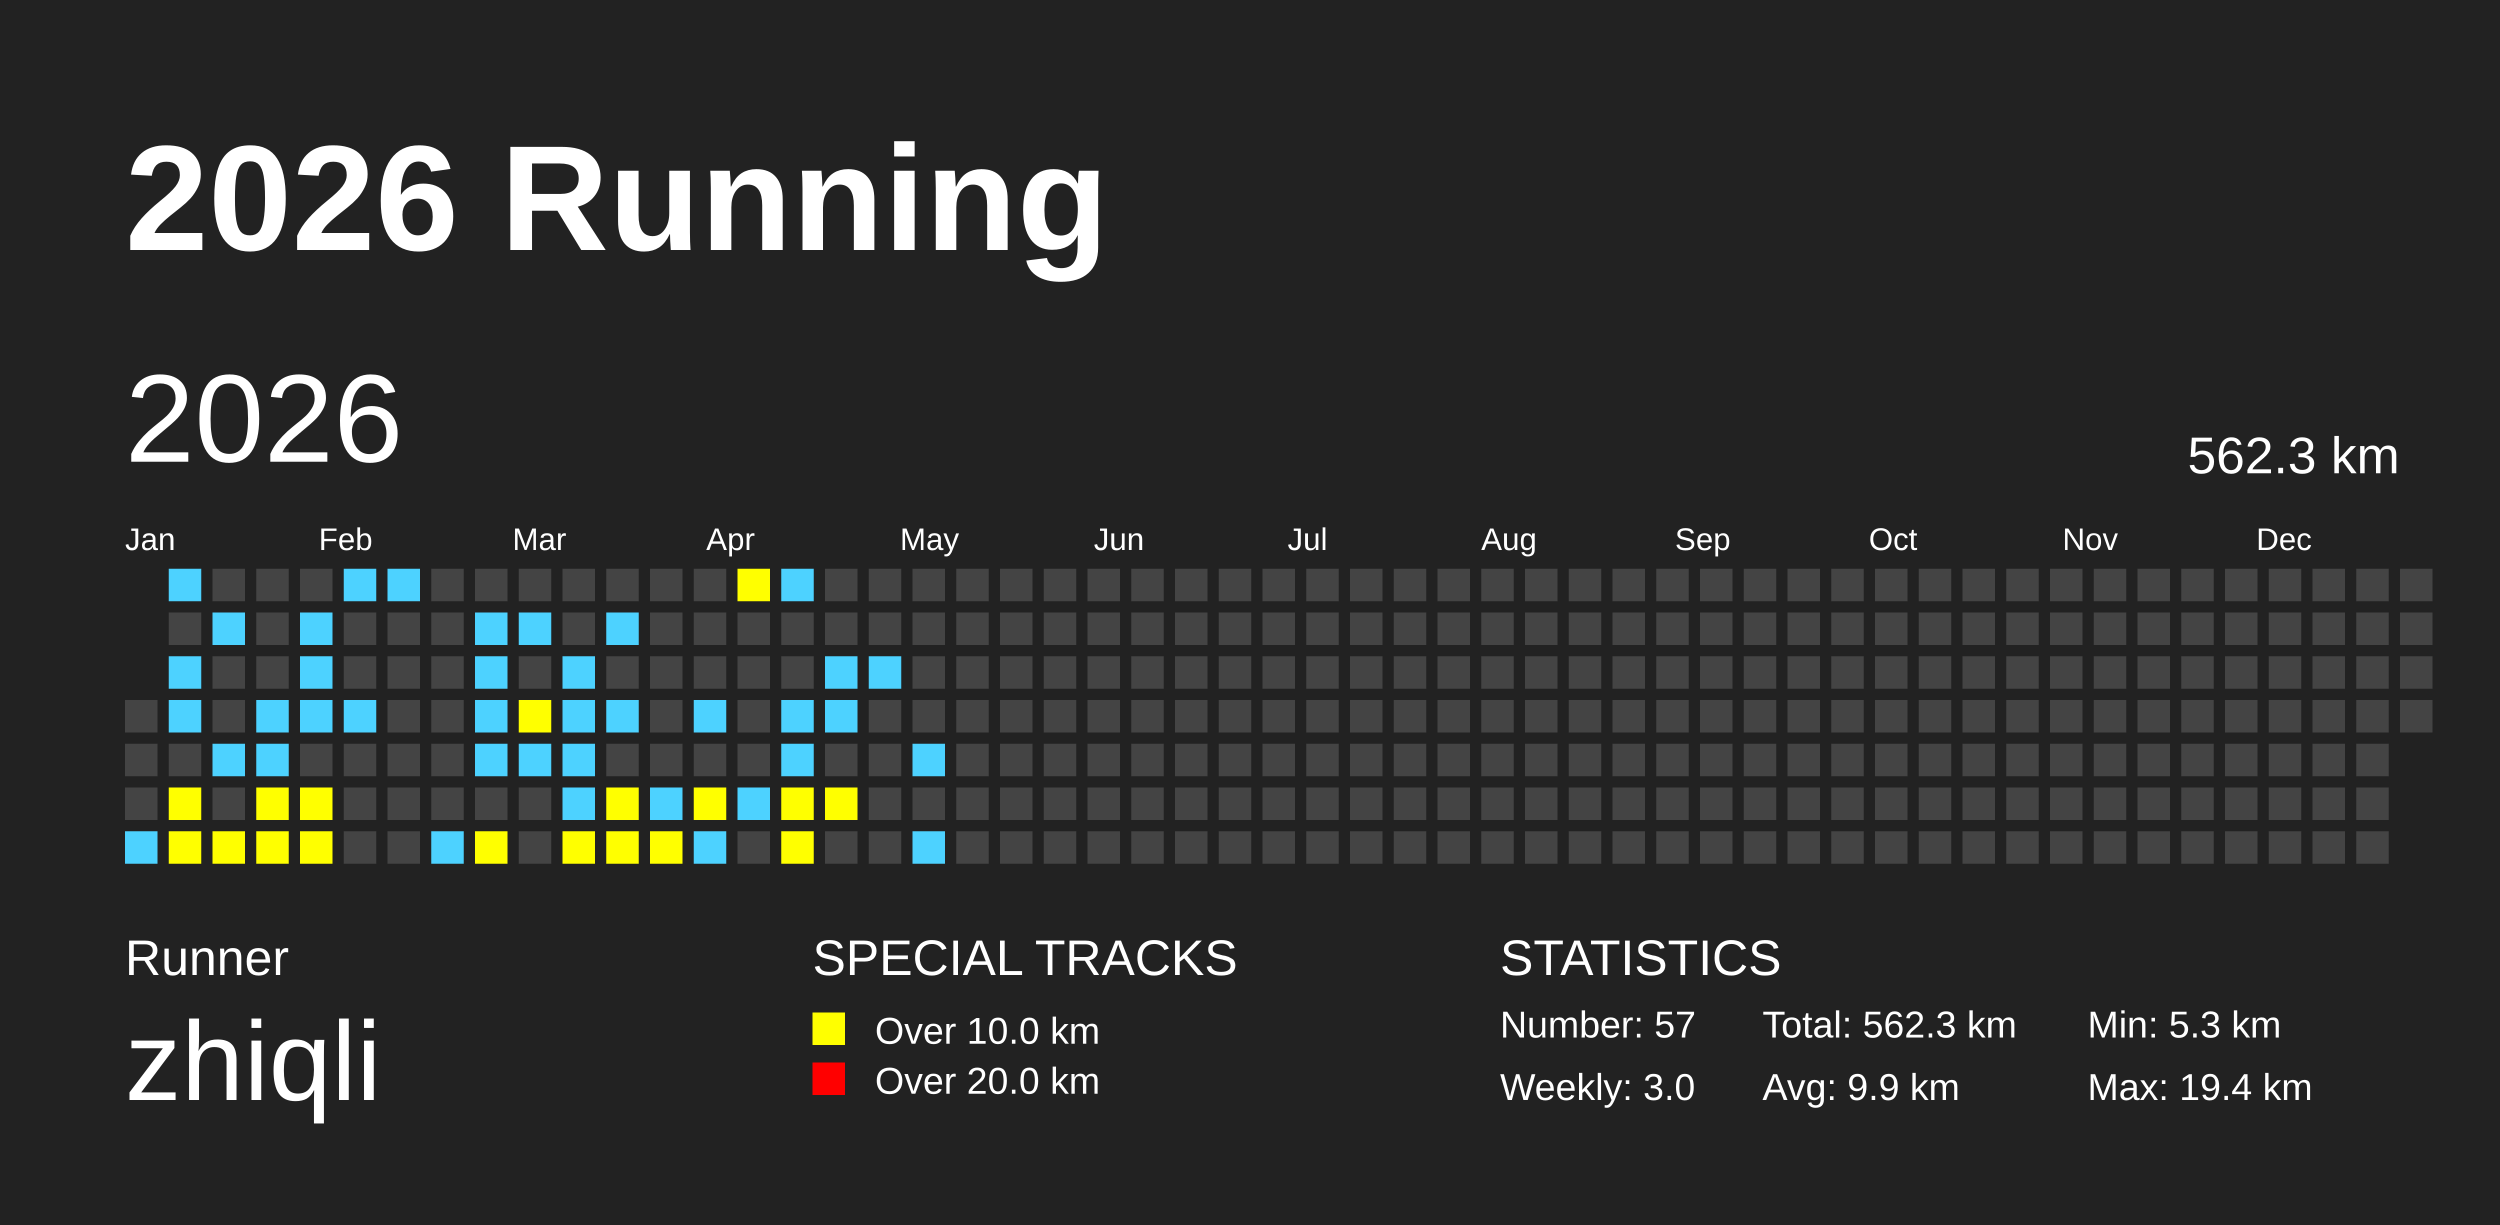
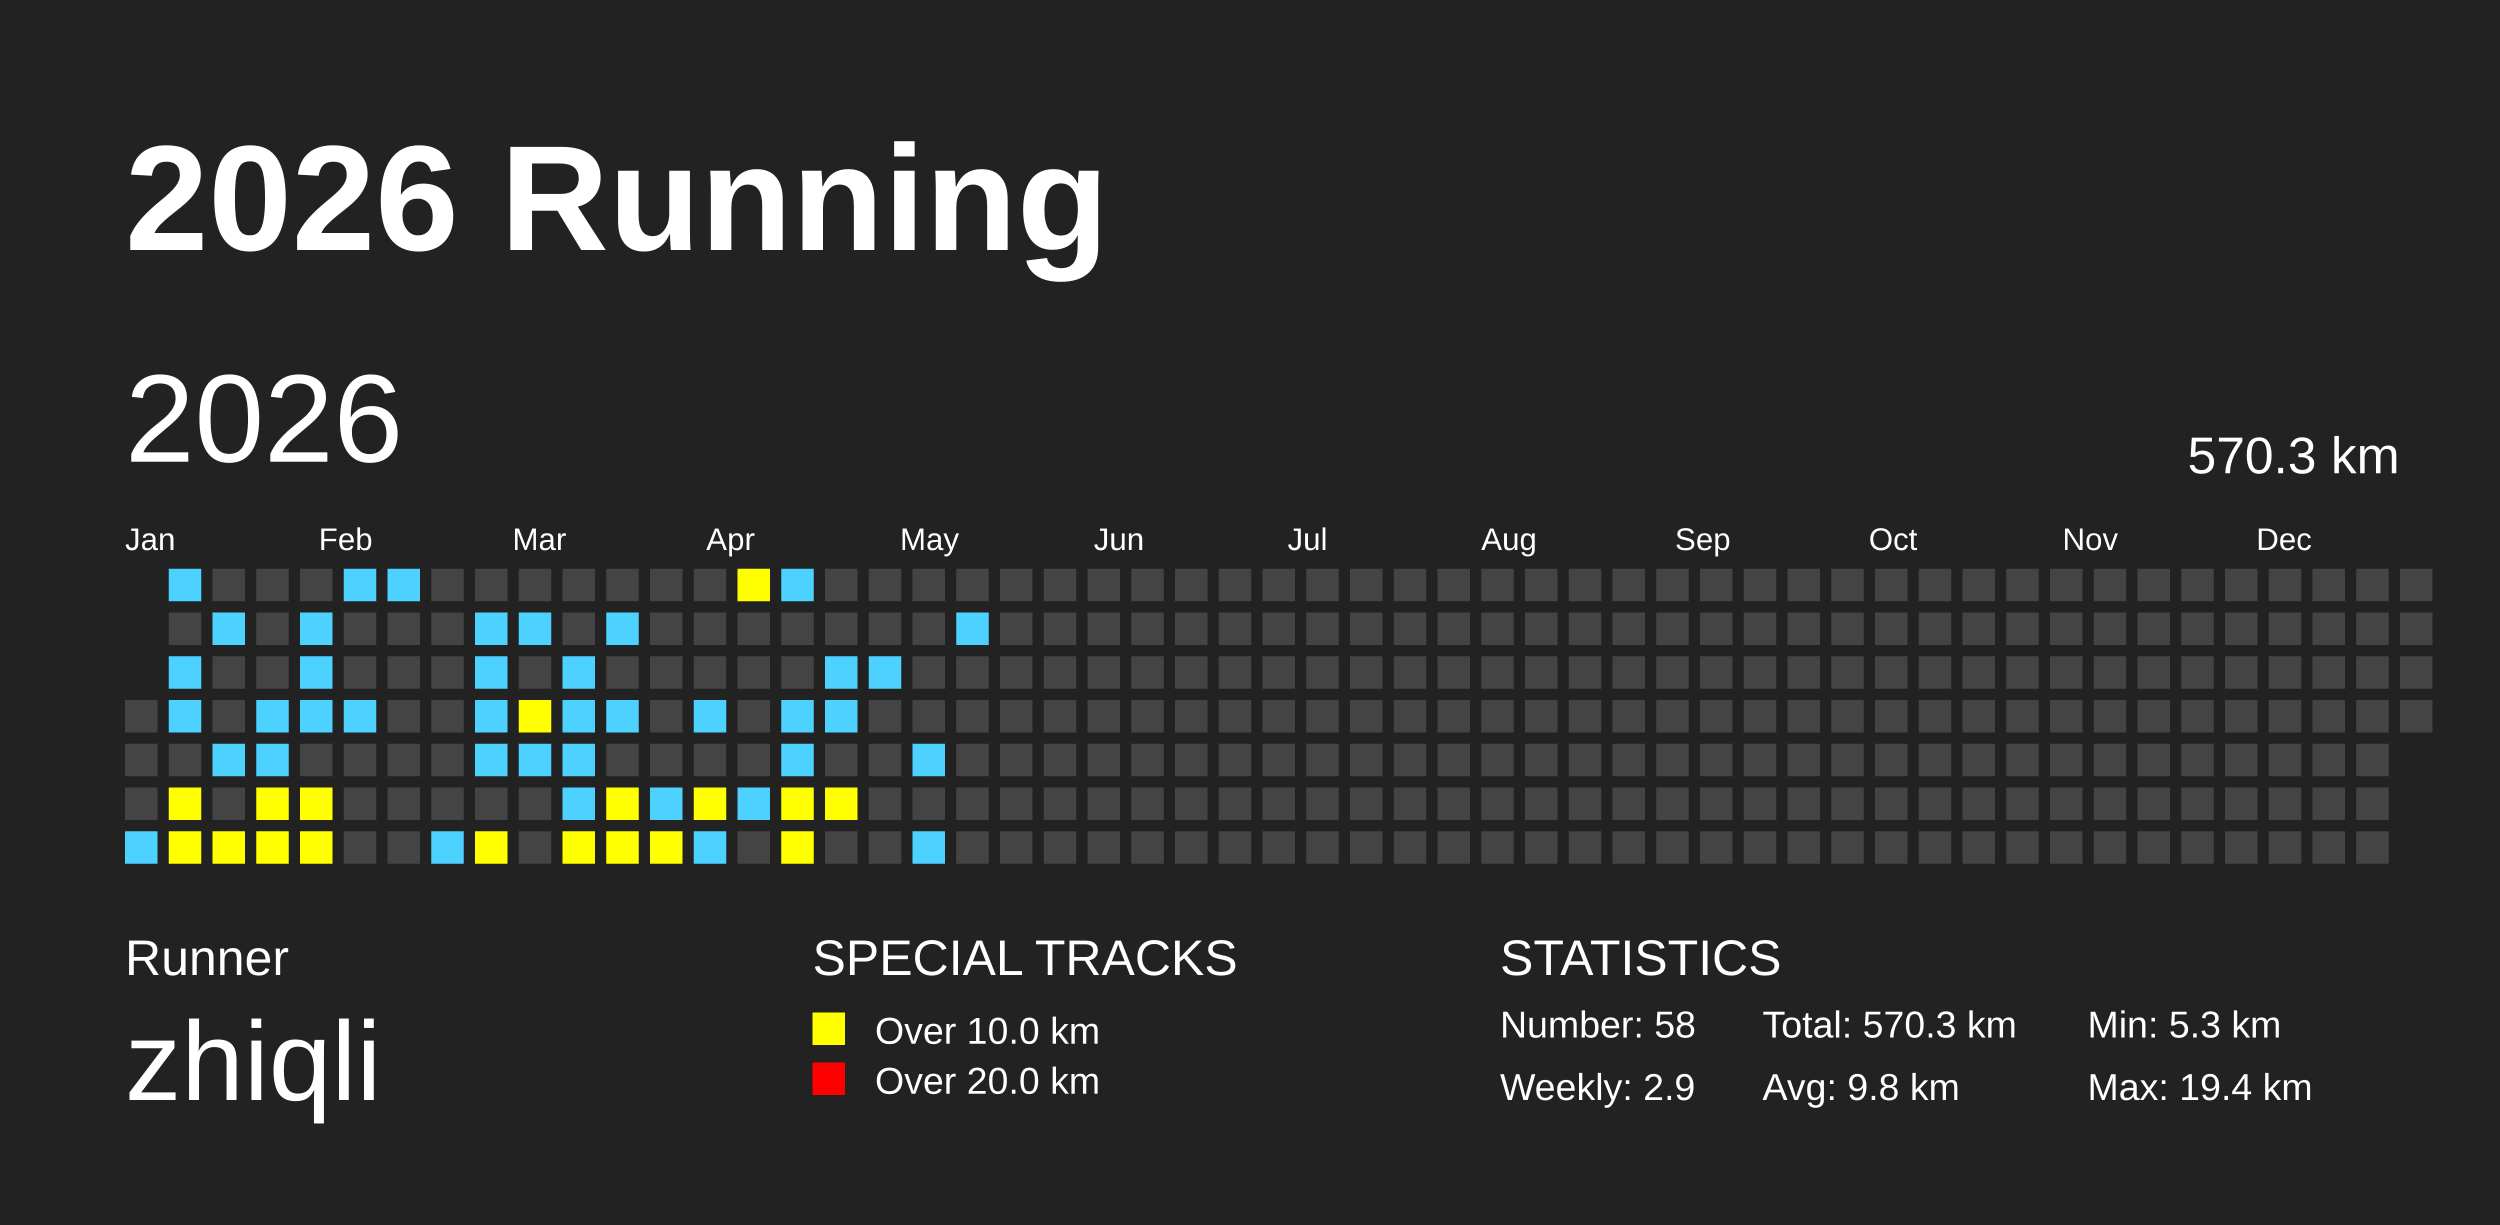
<svg xmlns="http://www.w3.org/2000/svg" baseProfile="full" height="98mm" version="1.1" viewBox="0,0,200,98" width="200mm">
  <defs />
  <rect fill="#222222" height="98" width="200" x="0" y="0" />
  <text fill="#FFFFFF" style="font-size:12px; font-family:Arial; font-weight:bold;" x="10" y="20">2026 Running</text>
  <text fill="#FFFFFF" style="font-size:4px; font-family:Arial" x="10" y="78">Runner</text>
  <text fill="#FFFFFF" style="font-size:9px; font-family:Arial" x="10" y="88">zhiqli</text>
  <text fill="#FFFFFF" style="font-size:4px; font-family:Arial" x="65" y="78">SPECIAL TRACKS</text>
  <rect fill="yellow" height="2.6" width="2.6" x="65" y="81" />
  <text fill="#FFFFFF" style="font-size:3px; font-family:Arial" x="70" y="83.5">Over 10.0 km</text>
  <rect fill="red" height="2.6" width="2.6" x="65" y="85" />
  <text fill="#FFFFFF" style="font-size:3px; font-family:Arial" x="70" y="87.5">Over 20.0 km</text>
  <text fill="#FFFFFF" style="font-size:4px; font-family:Arial" x="120" y="78">STATISTICS</text>
-   <text fill="#FFFFFF" style="font-size:3px; font-family:Arial" x="120" y="83">Number: 57</text>
-   <text fill="#FFFFFF" style="font-size:3px; font-family:Arial" x="120" y="88">Weekly: 3.0</text>
-   <text fill="#FFFFFF" style="font-size:3px; font-family:Arial" x="141" y="83">Total: 562.3 km</text>
-   <text fill="#FFFFFF" style="font-size:3px; font-family:Arial" x="141" y="88">Avg: 9.9 km</text>
+   <text fill="#FFFFFF" style="font-size:3px; font-family:Arial" x="120" y="83">Number: 58</text>
+   <text fill="#FFFFFF" style="font-size:3px; font-family:Arial" x="120" y="88">Weekly: 2.9</text>
+   <text fill="#FFFFFF" style="font-size:3px; font-family:Arial" x="141" y="83">Total: 570.3 km</text>
+   <text fill="#FFFFFF" style="font-size:3px; font-family:Arial" x="141" y="88">Avg: 9.8 km</text>
  <text fill="#FFFFFF" style="font-size:3px; font-family:Arial" x="167" y="83">Min: 5.3 km</text>
  <text fill="#FFFFFF" style="font-size:3px; font-family:Arial" x="167" y="88">Max: 19.4 km</text>
  <text dominant-baseline="hanging" fill="#FFFFFF" style="font-size:10.0px; font-family:Arial;" x="10" y="30">2026</text>
-   <text dominant-baseline="hanging" fill="#FFFFFF" style="font-size:4.125px; font-family:Arial;" x="175" y="35">562.3 km</text>
+   <text dominant-baseline="hanging" fill="#FFFFFF" style="font-size:4.125px; font-family:Arial;" x="175" y="35">570.3 km</text>
  <text fill="#FFFFFF" style="font-size:2.5px; font-family:Arial" x="10.0" y="44">Jan</text>
  <text fill="#FFFFFF" style="font-size:2.5px; font-family:Arial" x="25.5" y="44">Feb</text>
  <text fill="#FFFFFF" style="font-size:2.5px; font-family:Arial" x="41.0" y="44">Mar</text>
  <text fill="#FFFFFF" style="font-size:2.5px; font-family:Arial" x="56.5" y="44">Apr</text>
  <text fill="#FFFFFF" style="font-size:2.5px; font-family:Arial" x="72.0" y="44">May</text>
  <text fill="#FFFFFF" style="font-size:2.5px; font-family:Arial" x="87.5" y="44">Jun</text>
  <text fill="#FFFFFF" style="font-size:2.5px; font-family:Arial" x="103.0" y="44">Jul</text>
  <text fill="#FFFFFF" style="font-size:2.5px; font-family:Arial" x="118.5" y="44">Aug</text>
  <text fill="#FFFFFF" style="font-size:2.5px; font-family:Arial" x="134.0" y="44">Sep</text>
  <text fill="#FFFFFF" style="font-size:2.5px; font-family:Arial" x="149.5" y="44">Oct</text>
  <text fill="#FFFFFF" style="font-size:2.5px; font-family:Arial" x="165.0" y="44">Nov</text>
  <text fill="#FFFFFF" style="font-size:2.5px; font-family:Arial" x="180.5" y="44">Dec</text>
  <rect fill="#444444" height="2.6" width="2.6" x="10.0" y="56.0" />
  <rect fill="#444444" height="2.6" width="2.6" x="10.0" y="59.5" />
  <rect fill="#444444" height="2.6" width="2.6" x="10.0" y="63.0" />
  <rect fill="#4DD2FF" height="2.6" width="2.6" x="10.0" y="66.5" />
  <rect fill="#4DD2FF" height="2.6" width="2.6" x="13.5" y="45.5" />
  <rect fill="#444444" height="2.6" width="2.6" x="13.5" y="49.0" />
  <rect fill="#4DD2FF" height="2.6" width="2.6" x="13.5" y="52.5" />
  <rect fill="#4DD2FF" height="2.6" width="2.6" x="13.5" y="56.0" />
  <rect fill="#444444" height="2.6" width="2.6" x="13.5" y="59.5" />
  <rect fill="yellow" height="2.6" width="2.6" x="13.5" y="63.0" />
  <rect fill="yellow" height="2.6" width="2.6" x="13.5" y="66.5" />
  <rect fill="#444444" height="2.6" width="2.6" x="17.0" y="45.5" />
  <rect fill="#4DD2FF" height="2.6" width="2.6" x="17.0" y="49.0" />
  <rect fill="#444444" height="2.6" width="2.6" x="17.0" y="52.5" />
  <rect fill="#444444" height="2.6" width="2.6" x="17.0" y="56.0" />
  <rect fill="#4DD2FF" height="2.6" width="2.6" x="17.0" y="59.5" />
  <rect fill="#444444" height="2.6" width="2.6" x="17.0" y="63.0" />
  <rect fill="yellow" height="2.6" width="2.6" x="17.0" y="66.5" />
  <rect fill="#444444" height="2.6" width="2.6" x="20.5" y="45.5" />
  <rect fill="#444444" height="2.6" width="2.6" x="20.5" y="49.0" />
  <rect fill="#444444" height="2.6" width="2.6" x="20.5" y="52.5" />
  <rect fill="#4DD2FF" height="2.6" width="2.6" x="20.5" y="56.0" />
  <rect fill="#4DD2FF" height="2.6" width="2.6" x="20.5" y="59.5" />
  <rect fill="yellow" height="2.6" width="2.6" x="20.5" y="63.0" />
  <rect fill="yellow" height="2.6" width="2.6" x="20.5" y="66.5" />
  <rect fill="#444444" height="2.6" width="2.6" x="24.0" y="45.5" />
  <rect fill="#4DD2FF" height="2.6" width="2.6" x="24.0" y="49.0" />
  <rect fill="#4DD2FF" height="2.6" width="2.6" x="24.0" y="52.5" />
  <rect fill="#4DD2FF" height="2.6" width="2.6" x="24.0" y="56.0" />
  <rect fill="#444444" height="2.6" width="2.6" x="24.0" y="59.5" />
  <rect fill="yellow" height="2.6" width="2.6" x="24.0" y="63.0" />
  <rect fill="yellow" height="2.6" width="2.6" x="24.0" y="66.5" />
  <rect fill="#4DD2FF" height="2.6" width="2.6" x="27.5" y="45.5" />
  <rect fill="#444444" height="2.6" width="2.6" x="27.5" y="49.0" />
  <rect fill="#444444" height="2.6" width="2.6" x="27.5" y="52.5" />
  <rect fill="#4DD2FF" height="2.6" width="2.6" x="27.5" y="56.0" />
  <rect fill="#444444" height="2.6" width="2.6" x="27.5" y="59.5" />
  <rect fill="#444444" height="2.6" width="2.6" x="27.5" y="63.0" />
  <rect fill="#444444" height="2.6" width="2.6" x="27.5" y="66.5" />
  <rect fill="#4DD2FF" height="2.6" width="2.6" x="31.0" y="45.5" />
  <rect fill="#444444" height="2.6" width="2.6" x="31.0" y="49.0" />
  <rect fill="#444444" height="2.6" width="2.6" x="31.0" y="52.5" />
  <rect fill="#444444" height="2.6" width="2.6" x="31.0" y="56.0" />
  <rect fill="#444444" height="2.6" width="2.6" x="31.0" y="59.5" />
  <rect fill="#444444" height="2.6" width="2.6" x="31.0" y="63.0" />
  <rect fill="#444444" height="2.6" width="2.6" x="31.0" y="66.5" />
  <rect fill="#444444" height="2.6" width="2.6" x="34.5" y="45.5" />
  <rect fill="#444444" height="2.6" width="2.6" x="34.5" y="49.0" />
  <rect fill="#444444" height="2.6" width="2.6" x="34.5" y="52.5" />
  <rect fill="#444444" height="2.6" width="2.6" x="34.5" y="56.0" />
  <rect fill="#444444" height="2.6" width="2.6" x="34.5" y="59.5" />
  <rect fill="#444444" height="2.6" width="2.6" x="34.5" y="63.0" />
  <rect fill="#4DD2FF" height="2.6" width="2.6" x="34.5" y="66.5" />
  <rect fill="#444444" height="2.6" width="2.6" x="38.0" y="45.5" />
  <rect fill="#4DD2FF" height="2.6" width="2.6" x="38.0" y="49.0" />
  <rect fill="#4DD2FF" height="2.6" width="2.6" x="38.0" y="52.5" />
  <rect fill="#4DD2FF" height="2.6" width="2.6" x="38.0" y="56.0" />
  <rect fill="#4DD2FF" height="2.6" width="2.6" x="38.0" y="59.5" />
  <rect fill="#444444" height="2.6" width="2.6" x="38.0" y="63.0" />
  <rect fill="yellow" height="2.6" width="2.6" x="38.0" y="66.5" />
  <rect fill="#444444" height="2.6" width="2.6" x="41.5" y="45.5" />
  <rect fill="#4DD2FF" height="2.6" width="2.6" x="41.5" y="49.0" />
  <rect fill="#444444" height="2.6" width="2.6" x="41.5" y="52.5" />
  <rect fill="yellow" height="2.6" width="2.6" x="41.5" y="56.0" />
  <rect fill="#4DD2FF" height="2.6" width="2.6" x="41.5" y="59.5" />
  <rect fill="#444444" height="2.6" width="2.6" x="41.5" y="63.0" />
  <rect fill="#444444" height="2.6" width="2.6" x="41.5" y="66.5" />
  <rect fill="#444444" height="2.6" width="2.6" x="45.0" y="45.5" />
  <rect fill="#444444" height="2.6" width="2.6" x="45.0" y="49.0" />
  <rect fill="#4DD2FF" height="2.6" width="2.6" x="45.0" y="52.5" />
  <rect fill="#4DD2FF" height="2.6" width="2.6" x="45.0" y="56.0" />
  <rect fill="#4DD2FF" height="2.6" width="2.6" x="45.0" y="59.5" />
  <rect fill="#4DD2FF" height="2.6" width="2.6" x="45.0" y="63.0" />
  <rect fill="yellow" height="2.6" width="2.6" x="45.0" y="66.5" />
  <rect fill="#444444" height="2.6" width="2.6" x="48.5" y="45.5" />
  <rect fill="#4DD2FF" height="2.6" width="2.6" x="48.5" y="49.0" />
  <rect fill="#444444" height="2.6" width="2.6" x="48.5" y="52.5" />
  <rect fill="#4DD2FF" height="2.6" width="2.6" x="48.5" y="56.0" />
  <rect fill="#444444" height="2.6" width="2.6" x="48.5" y="59.5" />
  <rect fill="yellow" height="2.6" width="2.6" x="48.5" y="63.0" />
  <rect fill="yellow" height="2.6" width="2.6" x="48.5" y="66.5" />
  <rect fill="#444444" height="2.6" width="2.6" x="52.0" y="45.5" />
  <rect fill="#444444" height="2.6" width="2.6" x="52.0" y="49.0" />
  <rect fill="#444444" height="2.6" width="2.6" x="52.0" y="52.5" />
  <rect fill="#444444" height="2.6" width="2.6" x="52.0" y="56.0" />
  <rect fill="#444444" height="2.6" width="2.6" x="52.0" y="59.5" />
  <rect fill="#4DD2FF" height="2.6" width="2.6" x="52.0" y="63.0" />
  <rect fill="yellow" height="2.6" width="2.6" x="52.0" y="66.5" />
  <rect fill="#444444" height="2.6" width="2.6" x="55.5" y="45.5" />
  <rect fill="#444444" height="2.6" width="2.6" x="55.5" y="49.0" />
  <rect fill="#444444" height="2.6" width="2.6" x="55.5" y="52.5" />
  <rect fill="#4DD2FF" height="2.6" width="2.6" x="55.5" y="56.0" />
  <rect fill="#444444" height="2.6" width="2.6" x="55.5" y="59.5" />
  <rect fill="yellow" height="2.6" width="2.6" x="55.5" y="63.0" />
  <rect fill="#4DD2FF" height="2.6" width="2.6" x="55.5" y="66.5" />
  <rect fill="yellow" height="2.6" width="2.6" x="59.0" y="45.5" />
  <rect fill="#444444" height="2.6" width="2.6" x="59.0" y="49.0" />
  <rect fill="#444444" height="2.6" width="2.6" x="59.0" y="52.5" />
  <rect fill="#444444" height="2.6" width="2.6" x="59.0" y="56.0" />
  <rect fill="#444444" height="2.6" width="2.6" x="59.0" y="59.5" />
  <rect fill="#4DD2FF" height="2.6" width="2.6" x="59.0" y="63.0" />
  <rect fill="#444444" height="2.6" width="2.6" x="59.0" y="66.5" />
  <rect fill="#4DD2FF" height="2.6" width="2.6" x="62.5" y="45.5" />
  <rect fill="#444444" height="2.6" width="2.6" x="62.5" y="49.0" />
  <rect fill="#444444" height="2.6" width="2.6" x="62.5" y="52.5" />
  <rect fill="#4DD2FF" height="2.6" width="2.6" x="62.5" y="56.0" />
  <rect fill="#4DD2FF" height="2.6" width="2.6" x="62.5" y="59.5" />
  <rect fill="yellow" height="2.6" width="2.6" x="62.5" y="63.0" />
  <rect fill="yellow" height="2.6" width="2.6" x="62.5" y="66.5" />
  <rect fill="#444444" height="2.6" width="2.6" x="66.0" y="45.5" />
  <rect fill="#444444" height="2.6" width="2.6" x="66.0" y="49.0" />
  <rect fill="#4DD2FF" height="2.6" width="2.6" x="66.0" y="52.5" />
  <rect fill="#4DD2FF" height="2.6" width="2.6" x="66.0" y="56.0" />
  <rect fill="#444444" height="2.6" width="2.6" x="66.0" y="59.5" />
  <rect fill="yellow" height="2.6" width="2.6" x="66.0" y="63.0" />
  <rect fill="#444444" height="2.6" width="2.6" x="66.0" y="66.5" />
  <rect fill="#444444" height="2.6" width="2.6" x="69.5" y="45.5" />
  <rect fill="#444444" height="2.6" width="2.6" x="69.5" y="49.0" />
  <rect fill="#4DD2FF" height="2.6" width="2.6" x="69.5" y="52.5" />
  <rect fill="#444444" height="2.6" width="2.6" x="69.5" y="56.0" />
  <rect fill="#444444" height="2.6" width="2.6" x="69.5" y="59.5" />
  <rect fill="#444444" height="2.6" width="2.6" x="69.5" y="63.0" />
  <rect fill="#444444" height="2.6" width="2.6" x="69.5" y="66.5" />
  <rect fill="#444444" height="2.6" width="2.6" x="73.0" y="45.5" />
  <rect fill="#444444" height="2.6" width="2.6" x="73.0" y="49.0" />
  <rect fill="#444444" height="2.6" width="2.6" x="73.0" y="52.5" />
  <rect fill="#444444" height="2.6" width="2.6" x="73.0" y="56.0" />
  <rect fill="#4DD2FF" height="2.6" width="2.6" x="73.0" y="59.5" />
  <rect fill="#444444" height="2.6" width="2.6" x="73.0" y="63.0" />
  <rect fill="#4DD2FF" height="2.6" width="2.6" x="73.0" y="66.5" />
  <rect fill="#444444" height="2.6" width="2.6" x="76.5" y="45.5" />
-   <rect fill="#444444" height="2.6" width="2.6" x="76.5" y="49.0" />
+   <rect fill="#4DD2FF" height="2.6" width="2.6" x="76.5" y="49.0" />
  <rect fill="#444444" height="2.6" width="2.6" x="76.5" y="52.5" />
  <rect fill="#444444" height="2.6" width="2.6" x="76.5" y="56.0" />
  <rect fill="#444444" height="2.6" width="2.6" x="76.5" y="59.5" />
  <rect fill="#444444" height="2.6" width="2.6" x="76.5" y="63.0" />
  <rect fill="#444444" height="2.6" width="2.6" x="76.5" y="66.5" />
  <rect fill="#444444" height="2.6" width="2.6" x="80.0" y="45.5" />
  <rect fill="#444444" height="2.6" width="2.6" x="80.0" y="49.0" />
  <rect fill="#444444" height="2.6" width="2.6" x="80.0" y="52.5" />
  <rect fill="#444444" height="2.6" width="2.6" x="80.0" y="56.0" />
  <rect fill="#444444" height="2.6" width="2.6" x="80.0" y="59.5" />
  <rect fill="#444444" height="2.6" width="2.6" x="80.0" y="63.0" />
  <rect fill="#444444" height="2.6" width="2.6" x="80.0" y="66.5" />
  <rect fill="#444444" height="2.6" width="2.6" x="83.5" y="45.5" />
  <rect fill="#444444" height="2.6" width="2.6" x="83.5" y="49.0" />
  <rect fill="#444444" height="2.6" width="2.6" x="83.5" y="52.5" />
  <rect fill="#444444" height="2.6" width="2.6" x="83.5" y="56.0" />
  <rect fill="#444444" height="2.6" width="2.6" x="83.5" y="59.5" />
  <rect fill="#444444" height="2.6" width="2.6" x="83.5" y="63.0" />
  <rect fill="#444444" height="2.6" width="2.6" x="83.5" y="66.5" />
  <rect fill="#444444" height="2.6" width="2.6" x="87.0" y="45.5" />
  <rect fill="#444444" height="2.6" width="2.6" x="87.0" y="49.0" />
  <rect fill="#444444" height="2.6" width="2.6" x="87.0" y="52.5" />
  <rect fill="#444444" height="2.6" width="2.6" x="87.0" y="56.0" />
  <rect fill="#444444" height="2.6" width="2.6" x="87.0" y="59.5" />
  <rect fill="#444444" height="2.6" width="2.6" x="87.0" y="63.0" />
  <rect fill="#444444" height="2.6" width="2.6" x="87.0" y="66.5" />
  <rect fill="#444444" height="2.6" width="2.6" x="90.5" y="45.5" />
  <rect fill="#444444" height="2.6" width="2.6" x="90.5" y="49.0" />
  <rect fill="#444444" height="2.6" width="2.6" x="90.5" y="52.5" />
  <rect fill="#444444" height="2.6" width="2.6" x="90.5" y="56.0" />
  <rect fill="#444444" height="2.6" width="2.6" x="90.5" y="59.5" />
  <rect fill="#444444" height="2.6" width="2.6" x="90.5" y="63.0" />
  <rect fill="#444444" height="2.6" width="2.6" x="90.5" y="66.5" />
  <rect fill="#444444" height="2.6" width="2.6" x="94.0" y="45.5" />
  <rect fill="#444444" height="2.6" width="2.6" x="94.0" y="49.0" />
  <rect fill="#444444" height="2.6" width="2.6" x="94.0" y="52.5" />
  <rect fill="#444444" height="2.6" width="2.6" x="94.0" y="56.0" />
  <rect fill="#444444" height="2.6" width="2.6" x="94.0" y="59.5" />
  <rect fill="#444444" height="2.6" width="2.6" x="94.0" y="63.0" />
  <rect fill="#444444" height="2.6" width="2.6" x="94.0" y="66.5" />
  <rect fill="#444444" height="2.6" width="2.6" x="97.5" y="45.5" />
  <rect fill="#444444" height="2.6" width="2.6" x="97.5" y="49.0" />
  <rect fill="#444444" height="2.6" width="2.6" x="97.5" y="52.5" />
  <rect fill="#444444" height="2.6" width="2.6" x="97.5" y="56.0" />
  <rect fill="#444444" height="2.6" width="2.6" x="97.5" y="59.5" />
  <rect fill="#444444" height="2.6" width="2.6" x="97.5" y="63.0" />
  <rect fill="#444444" height="2.6" width="2.6" x="97.5" y="66.5" />
  <rect fill="#444444" height="2.6" width="2.6" x="101.0" y="45.5" />
  <rect fill="#444444" height="2.6" width="2.6" x="101.0" y="49.0" />
  <rect fill="#444444" height="2.6" width="2.6" x="101.0" y="52.5" />
  <rect fill="#444444" height="2.6" width="2.6" x="101.0" y="56.0" />
  <rect fill="#444444" height="2.6" width="2.6" x="101.0" y="59.5" />
  <rect fill="#444444" height="2.6" width="2.6" x="101.0" y="63.0" />
  <rect fill="#444444" height="2.6" width="2.6" x="101.0" y="66.5" />
  <rect fill="#444444" height="2.6" width="2.6" x="104.5" y="45.5" />
  <rect fill="#444444" height="2.6" width="2.6" x="104.5" y="49.0" />
  <rect fill="#444444" height="2.6" width="2.6" x="104.5" y="52.5" />
  <rect fill="#444444" height="2.6" width="2.6" x="104.5" y="56.0" />
  <rect fill="#444444" height="2.6" width="2.6" x="104.5" y="59.5" />
  <rect fill="#444444" height="2.6" width="2.6" x="104.5" y="63.0" />
  <rect fill="#444444" height="2.6" width="2.6" x="104.5" y="66.5" />
  <rect fill="#444444" height="2.6" width="2.6" x="108.0" y="45.5" />
  <rect fill="#444444" height="2.6" width="2.6" x="108.0" y="49.0" />
  <rect fill="#444444" height="2.6" width="2.6" x="108.0" y="52.5" />
  <rect fill="#444444" height="2.6" width="2.6" x="108.0" y="56.0" />
  <rect fill="#444444" height="2.6" width="2.6" x="108.0" y="59.5" />
  <rect fill="#444444" height="2.6" width="2.6" x="108.0" y="63.0" />
  <rect fill="#444444" height="2.6" width="2.6" x="108.0" y="66.5" />
  <rect fill="#444444" height="2.6" width="2.6" x="111.5" y="45.5" />
  <rect fill="#444444" height="2.6" width="2.6" x="111.5" y="49.0" />
  <rect fill="#444444" height="2.6" width="2.6" x="111.5" y="52.5" />
  <rect fill="#444444" height="2.6" width="2.6" x="111.5" y="56.0" />
  <rect fill="#444444" height="2.6" width="2.6" x="111.5" y="59.5" />
  <rect fill="#444444" height="2.6" width="2.6" x="111.5" y="63.0" />
  <rect fill="#444444" height="2.6" width="2.6" x="111.5" y="66.5" />
  <rect fill="#444444" height="2.6" width="2.6" x="115.0" y="45.5" />
  <rect fill="#444444" height="2.6" width="2.6" x="115.0" y="49.0" />
  <rect fill="#444444" height="2.6" width="2.6" x="115.0" y="52.5" />
  <rect fill="#444444" height="2.6" width="2.6" x="115.0" y="56.0" />
  <rect fill="#444444" height="2.6" width="2.6" x="115.0" y="59.5" />
  <rect fill="#444444" height="2.6" width="2.6" x="115.0" y="63.0" />
  <rect fill="#444444" height="2.6" width="2.6" x="115.0" y="66.5" />
  <rect fill="#444444" height="2.6" width="2.6" x="118.5" y="45.5" />
  <rect fill="#444444" height="2.6" width="2.6" x="118.5" y="49.0" />
  <rect fill="#444444" height="2.6" width="2.6" x="118.5" y="52.5" />
  <rect fill="#444444" height="2.6" width="2.6" x="118.5" y="56.0" />
  <rect fill="#444444" height="2.6" width="2.6" x="118.5" y="59.5" />
  <rect fill="#444444" height="2.6" width="2.6" x="118.5" y="63.0" />
  <rect fill="#444444" height="2.6" width="2.6" x="118.5" y="66.5" />
  <rect fill="#444444" height="2.6" width="2.6" x="122.0" y="45.5" />
  <rect fill="#444444" height="2.6" width="2.6" x="122.0" y="49.0" />
  <rect fill="#444444" height="2.6" width="2.6" x="122.0" y="52.5" />
  <rect fill="#444444" height="2.6" width="2.6" x="122.0" y="56.0" />
  <rect fill="#444444" height="2.6" width="2.6" x="122.0" y="59.5" />
  <rect fill="#444444" height="2.6" width="2.6" x="122.0" y="63.0" />
  <rect fill="#444444" height="2.6" width="2.6" x="122.0" y="66.5" />
  <rect fill="#444444" height="2.6" width="2.6" x="125.5" y="45.5" />
  <rect fill="#444444" height="2.6" width="2.6" x="125.5" y="49.0" />
  <rect fill="#444444" height="2.6" width="2.6" x="125.5" y="52.5" />
  <rect fill="#444444" height="2.6" width="2.6" x="125.5" y="56.0" />
  <rect fill="#444444" height="2.6" width="2.6" x="125.5" y="59.5" />
  <rect fill="#444444" height="2.6" width="2.6" x="125.5" y="63.0" />
  <rect fill="#444444" height="2.6" width="2.6" x="125.5" y="66.5" />
  <rect fill="#444444" height="2.6" width="2.6" x="129.0" y="45.5" />
  <rect fill="#444444" height="2.6" width="2.6" x="129.0" y="49.0" />
  <rect fill="#444444" height="2.6" width="2.6" x="129.0" y="52.5" />
  <rect fill="#444444" height="2.6" width="2.6" x="129.0" y="56.0" />
  <rect fill="#444444" height="2.6" width="2.6" x="129.0" y="59.5" />
  <rect fill="#444444" height="2.6" width="2.6" x="129.0" y="63.0" />
  <rect fill="#444444" height="2.6" width="2.6" x="129.0" y="66.5" />
  <rect fill="#444444" height="2.6" width="2.6" x="132.5" y="45.5" />
  <rect fill="#444444" height="2.6" width="2.6" x="132.5" y="49.0" />
  <rect fill="#444444" height="2.6" width="2.6" x="132.5" y="52.5" />
  <rect fill="#444444" height="2.6" width="2.6" x="132.5" y="56.0" />
  <rect fill="#444444" height="2.6" width="2.6" x="132.5" y="59.5" />
  <rect fill="#444444" height="2.6" width="2.6" x="132.5" y="63.0" />
  <rect fill="#444444" height="2.6" width="2.6" x="132.5" y="66.5" />
  <rect fill="#444444" height="2.6" width="2.6" x="136.0" y="45.5" />
  <rect fill="#444444" height="2.6" width="2.6" x="136.0" y="49.0" />
  <rect fill="#444444" height="2.6" width="2.6" x="136.0" y="52.5" />
  <rect fill="#444444" height="2.6" width="2.6" x="136.0" y="56.0" />
  <rect fill="#444444" height="2.6" width="2.6" x="136.0" y="59.5" />
  <rect fill="#444444" height="2.6" width="2.6" x="136.0" y="63.0" />
  <rect fill="#444444" height="2.6" width="2.6" x="136.0" y="66.5" />
  <rect fill="#444444" height="2.6" width="2.6" x="139.5" y="45.5" />
  <rect fill="#444444" height="2.6" width="2.6" x="139.5" y="49.0" />
  <rect fill="#444444" height="2.6" width="2.6" x="139.5" y="52.5" />
  <rect fill="#444444" height="2.6" width="2.6" x="139.5" y="56.0" />
  <rect fill="#444444" height="2.6" width="2.6" x="139.5" y="59.5" />
  <rect fill="#444444" height="2.6" width="2.6" x="139.5" y="63.0" />
  <rect fill="#444444" height="2.6" width="2.6" x="139.5" y="66.5" />
  <rect fill="#444444" height="2.6" width="2.6" x="143.0" y="45.5" />
  <rect fill="#444444" height="2.6" width="2.6" x="143.0" y="49.0" />
  <rect fill="#444444" height="2.6" width="2.6" x="143.0" y="52.5" />
  <rect fill="#444444" height="2.6" width="2.6" x="143.0" y="56.0" />
  <rect fill="#444444" height="2.6" width="2.6" x="143.0" y="59.5" />
  <rect fill="#444444" height="2.6" width="2.6" x="143.0" y="63.0" />
  <rect fill="#444444" height="2.6" width="2.6" x="143.0" y="66.5" />
  <rect fill="#444444" height="2.6" width="2.6" x="146.5" y="45.5" />
  <rect fill="#444444" height="2.6" width="2.6" x="146.5" y="49.0" />
  <rect fill="#444444" height="2.6" width="2.6" x="146.5" y="52.5" />
  <rect fill="#444444" height="2.6" width="2.6" x="146.5" y="56.0" />
  <rect fill="#444444" height="2.6" width="2.6" x="146.5" y="59.5" />
  <rect fill="#444444" height="2.6" width="2.6" x="146.5" y="63.0" />
  <rect fill="#444444" height="2.6" width="2.6" x="146.5" y="66.5" />
  <rect fill="#444444" height="2.6" width="2.6" x="150.0" y="45.5" />
  <rect fill="#444444" height="2.6" width="2.6" x="150.0" y="49.0" />
  <rect fill="#444444" height="2.6" width="2.6" x="150.0" y="52.5" />
  <rect fill="#444444" height="2.6" width="2.6" x="150.0" y="56.0" />
  <rect fill="#444444" height="2.6" width="2.6" x="150.0" y="59.5" />
  <rect fill="#444444" height="2.6" width="2.6" x="150.0" y="63.0" />
  <rect fill="#444444" height="2.6" width="2.6" x="150.0" y="66.5" />
  <rect fill="#444444" height="2.6" width="2.6" x="153.5" y="45.5" />
  <rect fill="#444444" height="2.6" width="2.6" x="153.5" y="49.0" />
  <rect fill="#444444" height="2.6" width="2.6" x="153.5" y="52.5" />
  <rect fill="#444444" height="2.6" width="2.6" x="153.5" y="56.0" />
  <rect fill="#444444" height="2.6" width="2.6" x="153.5" y="59.5" />
  <rect fill="#444444" height="2.6" width="2.6" x="153.5" y="63.0" />
  <rect fill="#444444" height="2.6" width="2.6" x="153.5" y="66.5" />
  <rect fill="#444444" height="2.6" width="2.6" x="157.0" y="45.5" />
  <rect fill="#444444" height="2.6" width="2.6" x="157.0" y="49.0" />
  <rect fill="#444444" height="2.6" width="2.6" x="157.0" y="52.5" />
  <rect fill="#444444" height="2.6" width="2.6" x="157.0" y="56.0" />
  <rect fill="#444444" height="2.6" width="2.6" x="157.0" y="59.5" />
  <rect fill="#444444" height="2.6" width="2.6" x="157.0" y="63.0" />
  <rect fill="#444444" height="2.6" width="2.6" x="157.0" y="66.5" />
  <rect fill="#444444" height="2.6" width="2.6" x="160.5" y="45.5" />
  <rect fill="#444444" height="2.6" width="2.6" x="160.5" y="49.0" />
  <rect fill="#444444" height="2.6" width="2.6" x="160.5" y="52.5" />
  <rect fill="#444444" height="2.6" width="2.6" x="160.5" y="56.0" />
  <rect fill="#444444" height="2.6" width="2.6" x="160.5" y="59.5" />
  <rect fill="#444444" height="2.6" width="2.6" x="160.5" y="63.0" />
  <rect fill="#444444" height="2.6" width="2.6" x="160.5" y="66.5" />
  <rect fill="#444444" height="2.6" width="2.6" x="164.0" y="45.5" />
  <rect fill="#444444" height="2.6" width="2.6" x="164.0" y="49.0" />
  <rect fill="#444444" height="2.6" width="2.6" x="164.0" y="52.5" />
  <rect fill="#444444" height="2.6" width="2.6" x="164.0" y="56.0" />
  <rect fill="#444444" height="2.6" width="2.6" x="164.0" y="59.5" />
  <rect fill="#444444" height="2.6" width="2.6" x="164.0" y="63.0" />
  <rect fill="#444444" height="2.6" width="2.6" x="164.0" y="66.5" />
  <rect fill="#444444" height="2.6" width="2.6" x="167.5" y="45.5" />
  <rect fill="#444444" height="2.6" width="2.6" x="167.5" y="49.0" />
  <rect fill="#444444" height="2.6" width="2.6" x="167.5" y="52.5" />
  <rect fill="#444444" height="2.6" width="2.6" x="167.5" y="56.0" />
  <rect fill="#444444" height="2.6" width="2.6" x="167.5" y="59.5" />
  <rect fill="#444444" height="2.6" width="2.6" x="167.5" y="63.0" />
  <rect fill="#444444" height="2.6" width="2.6" x="167.5" y="66.5" />
  <rect fill="#444444" height="2.6" width="2.6" x="171.0" y="45.5" />
  <rect fill="#444444" height="2.6" width="2.6" x="171.0" y="49.0" />
  <rect fill="#444444" height="2.6" width="2.6" x="171.0" y="52.5" />
  <rect fill="#444444" height="2.6" width="2.6" x="171.0" y="56.0" />
  <rect fill="#444444" height="2.6" width="2.6" x="171.0" y="59.5" />
  <rect fill="#444444" height="2.6" width="2.6" x="171.0" y="63.0" />
  <rect fill="#444444" height="2.6" width="2.6" x="171.0" y="66.5" />
  <rect fill="#444444" height="2.6" width="2.6" x="174.5" y="45.5" />
  <rect fill="#444444" height="2.6" width="2.6" x="174.5" y="49.0" />
  <rect fill="#444444" height="2.6" width="2.6" x="174.5" y="52.5" />
  <rect fill="#444444" height="2.6" width="2.6" x="174.5" y="56.0" />
  <rect fill="#444444" height="2.6" width="2.6" x="174.5" y="59.5" />
  <rect fill="#444444" height="2.6" width="2.6" x="174.5" y="63.0" />
  <rect fill="#444444" height="2.6" width="2.6" x="174.5" y="66.5" />
  <rect fill="#444444" height="2.6" width="2.6" x="178.0" y="45.5" />
  <rect fill="#444444" height="2.6" width="2.6" x="178.0" y="49.0" />
  <rect fill="#444444" height="2.6" width="2.6" x="178.0" y="52.5" />
  <rect fill="#444444" height="2.6" width="2.6" x="178.0" y="56.0" />
  <rect fill="#444444" height="2.6" width="2.6" x="178.0" y="59.5" />
  <rect fill="#444444" height="2.6" width="2.6" x="178.0" y="63.0" />
  <rect fill="#444444" height="2.6" width="2.6" x="178.0" y="66.5" />
  <rect fill="#444444" height="2.6" width="2.6" x="181.5" y="45.5" />
  <rect fill="#444444" height="2.6" width="2.6" x="181.5" y="49.0" />
  <rect fill="#444444" height="2.6" width="2.6" x="181.5" y="52.5" />
  <rect fill="#444444" height="2.6" width="2.6" x="181.5" y="56.0" />
  <rect fill="#444444" height="2.6" width="2.6" x="181.5" y="59.5" />
  <rect fill="#444444" height="2.6" width="2.6" x="181.5" y="63.0" />
  <rect fill="#444444" height="2.6" width="2.6" x="181.5" y="66.5" />
  <rect fill="#444444" height="2.6" width="2.6" x="185.0" y="45.5" />
  <rect fill="#444444" height="2.6" width="2.6" x="185.0" y="49.0" />
  <rect fill="#444444" height="2.6" width="2.6" x="185.0" y="52.5" />
  <rect fill="#444444" height="2.6" width="2.6" x="185.0" y="56.0" />
  <rect fill="#444444" height="2.6" width="2.6" x="185.0" y="59.5" />
  <rect fill="#444444" height="2.6" width="2.6" x="185.0" y="63.0" />
  <rect fill="#444444" height="2.6" width="2.6" x="185.0" y="66.5" />
  <rect fill="#444444" height="2.6" width="2.6" x="188.5" y="45.5" />
  <rect fill="#444444" height="2.6" width="2.6" x="188.5" y="49.0" />
  <rect fill="#444444" height="2.6" width="2.6" x="188.5" y="52.5" />
  <rect fill="#444444" height="2.6" width="2.6" x="188.5" y="56.0" />
  <rect fill="#444444" height="2.6" width="2.6" x="188.5" y="59.5" />
  <rect fill="#444444" height="2.6" width="2.6" x="188.5" y="63.0" />
  <rect fill="#444444" height="2.6" width="2.6" x="188.5" y="66.5" />
  <rect fill="#444444" height="2.6" width="2.6" x="192.0" y="45.5" />
  <rect fill="#444444" height="2.6" width="2.6" x="192.0" y="49.0" />
  <rect fill="#444444" height="2.6" width="2.6" x="192.0" y="52.5" />
  <rect fill="#444444" height="2.6" width="2.6" x="192.0" y="56.0" />
</svg>
